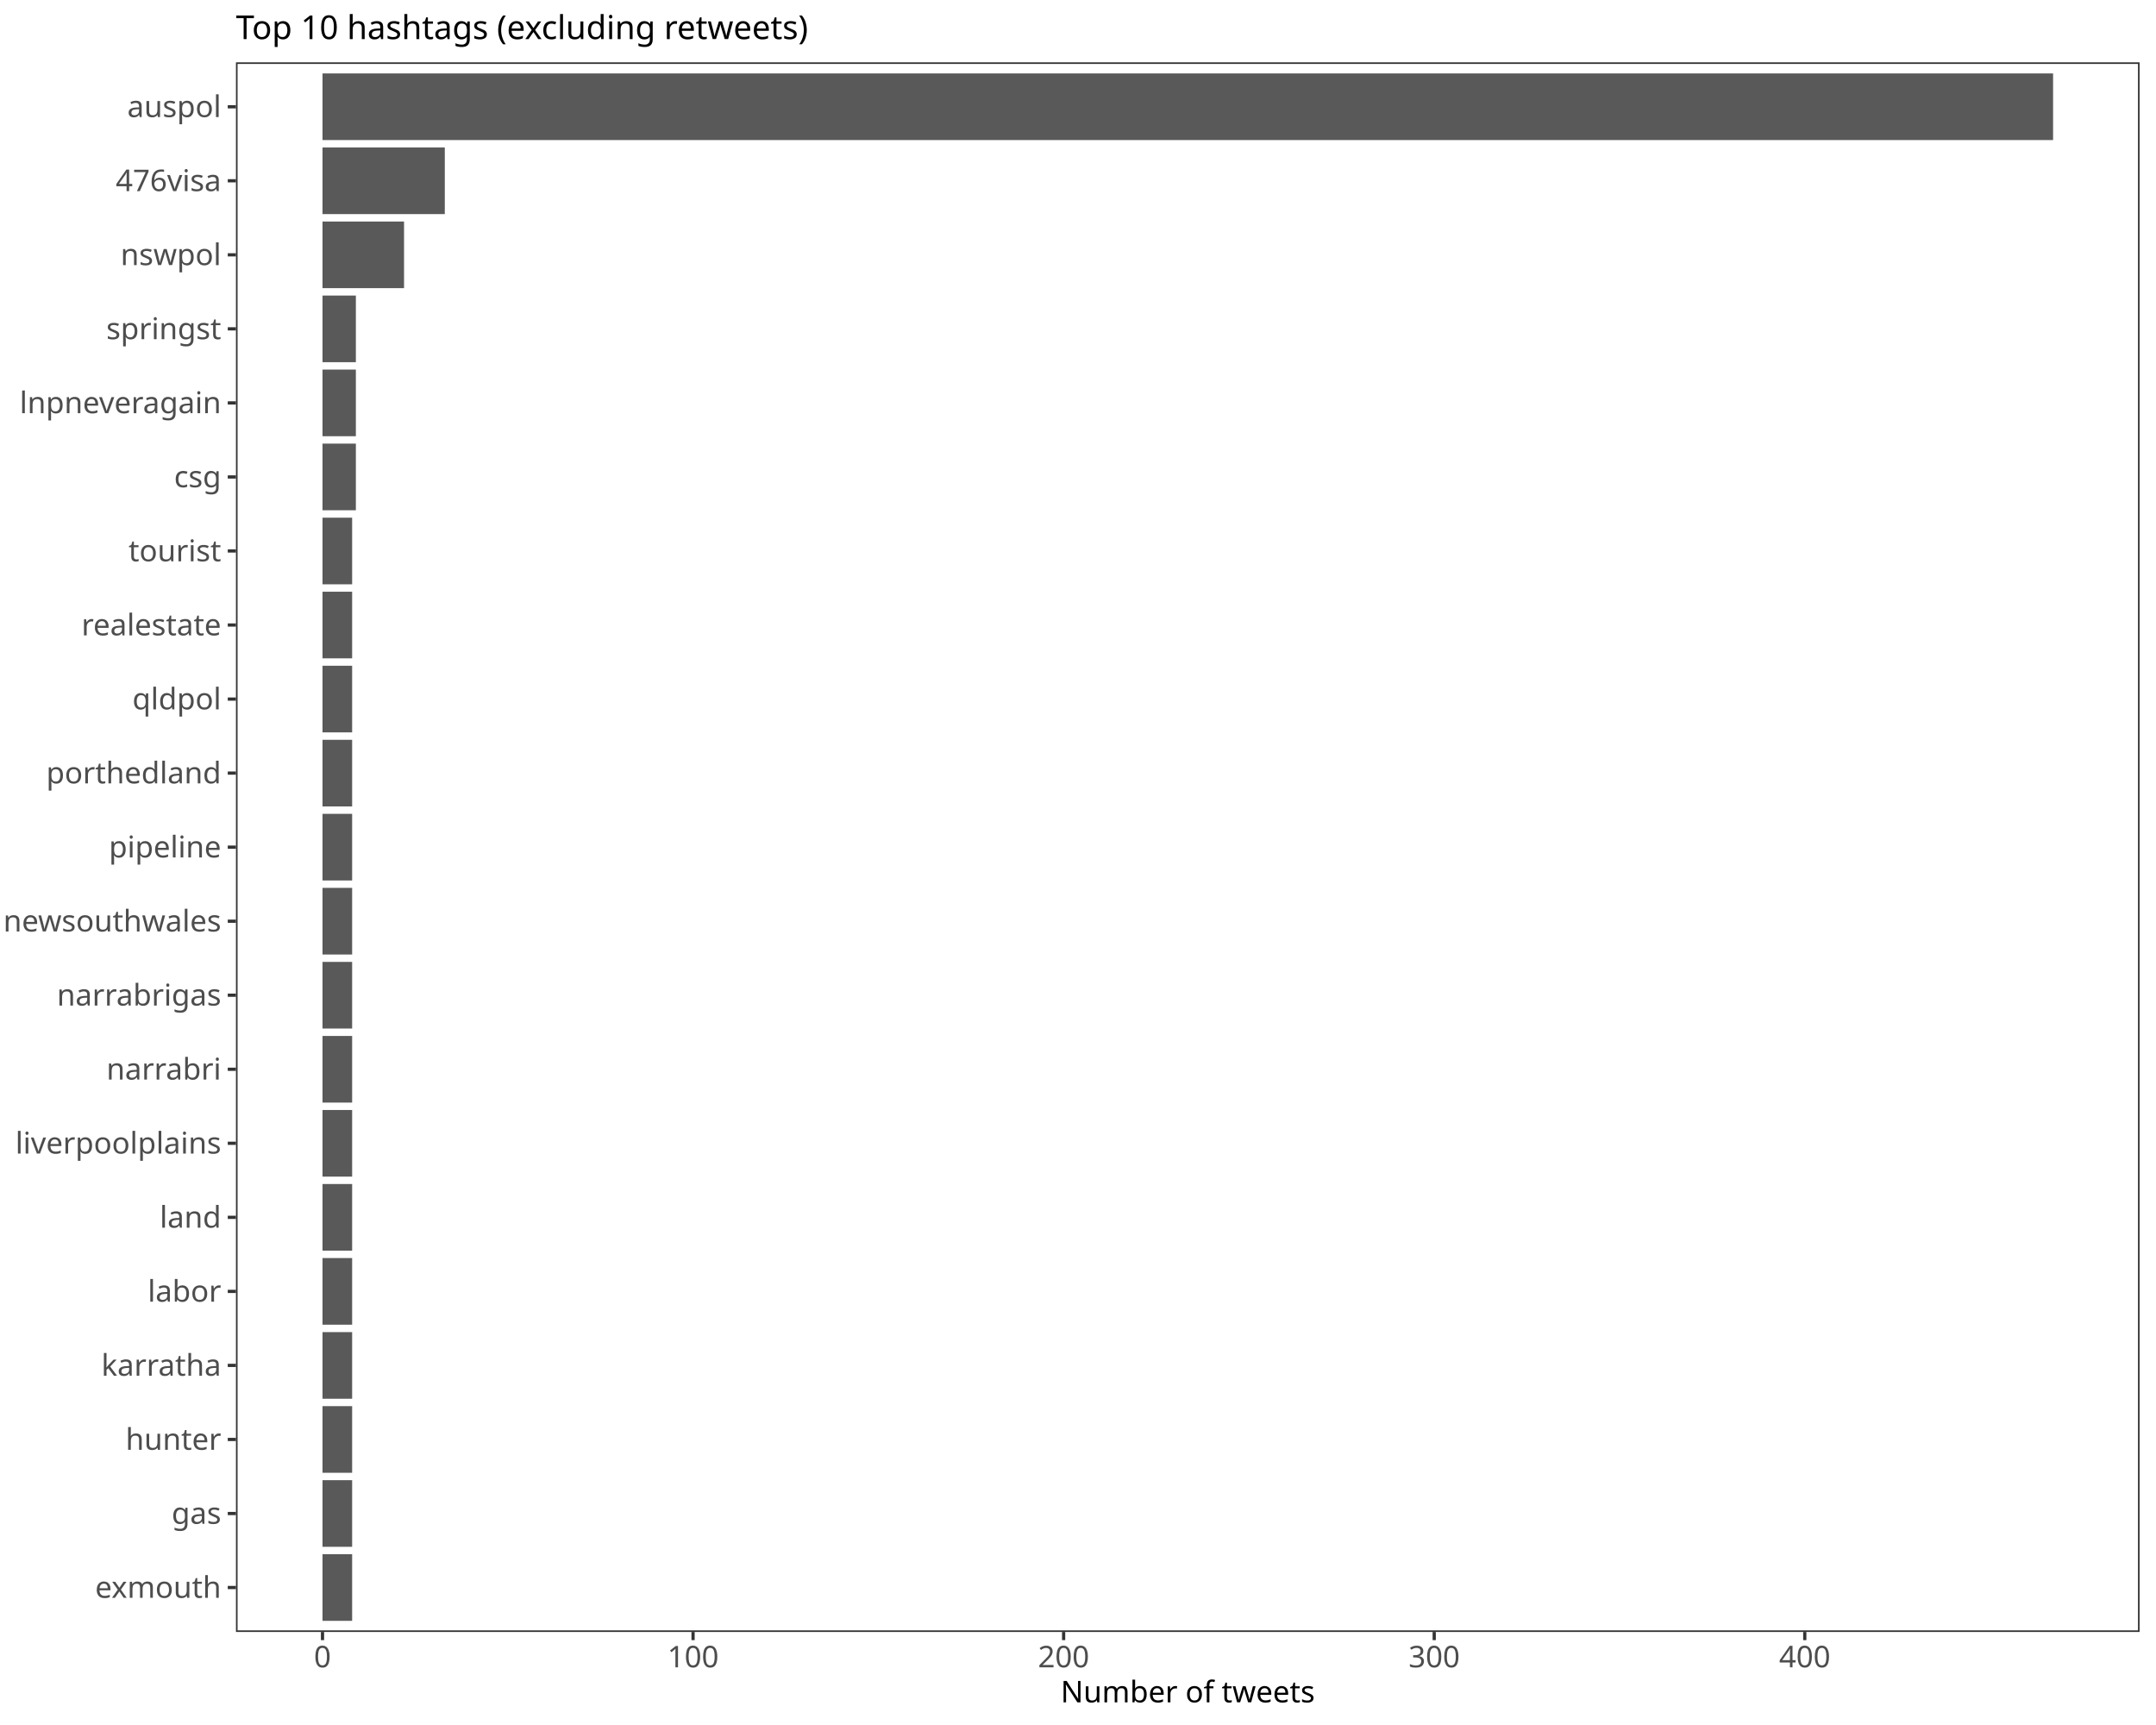
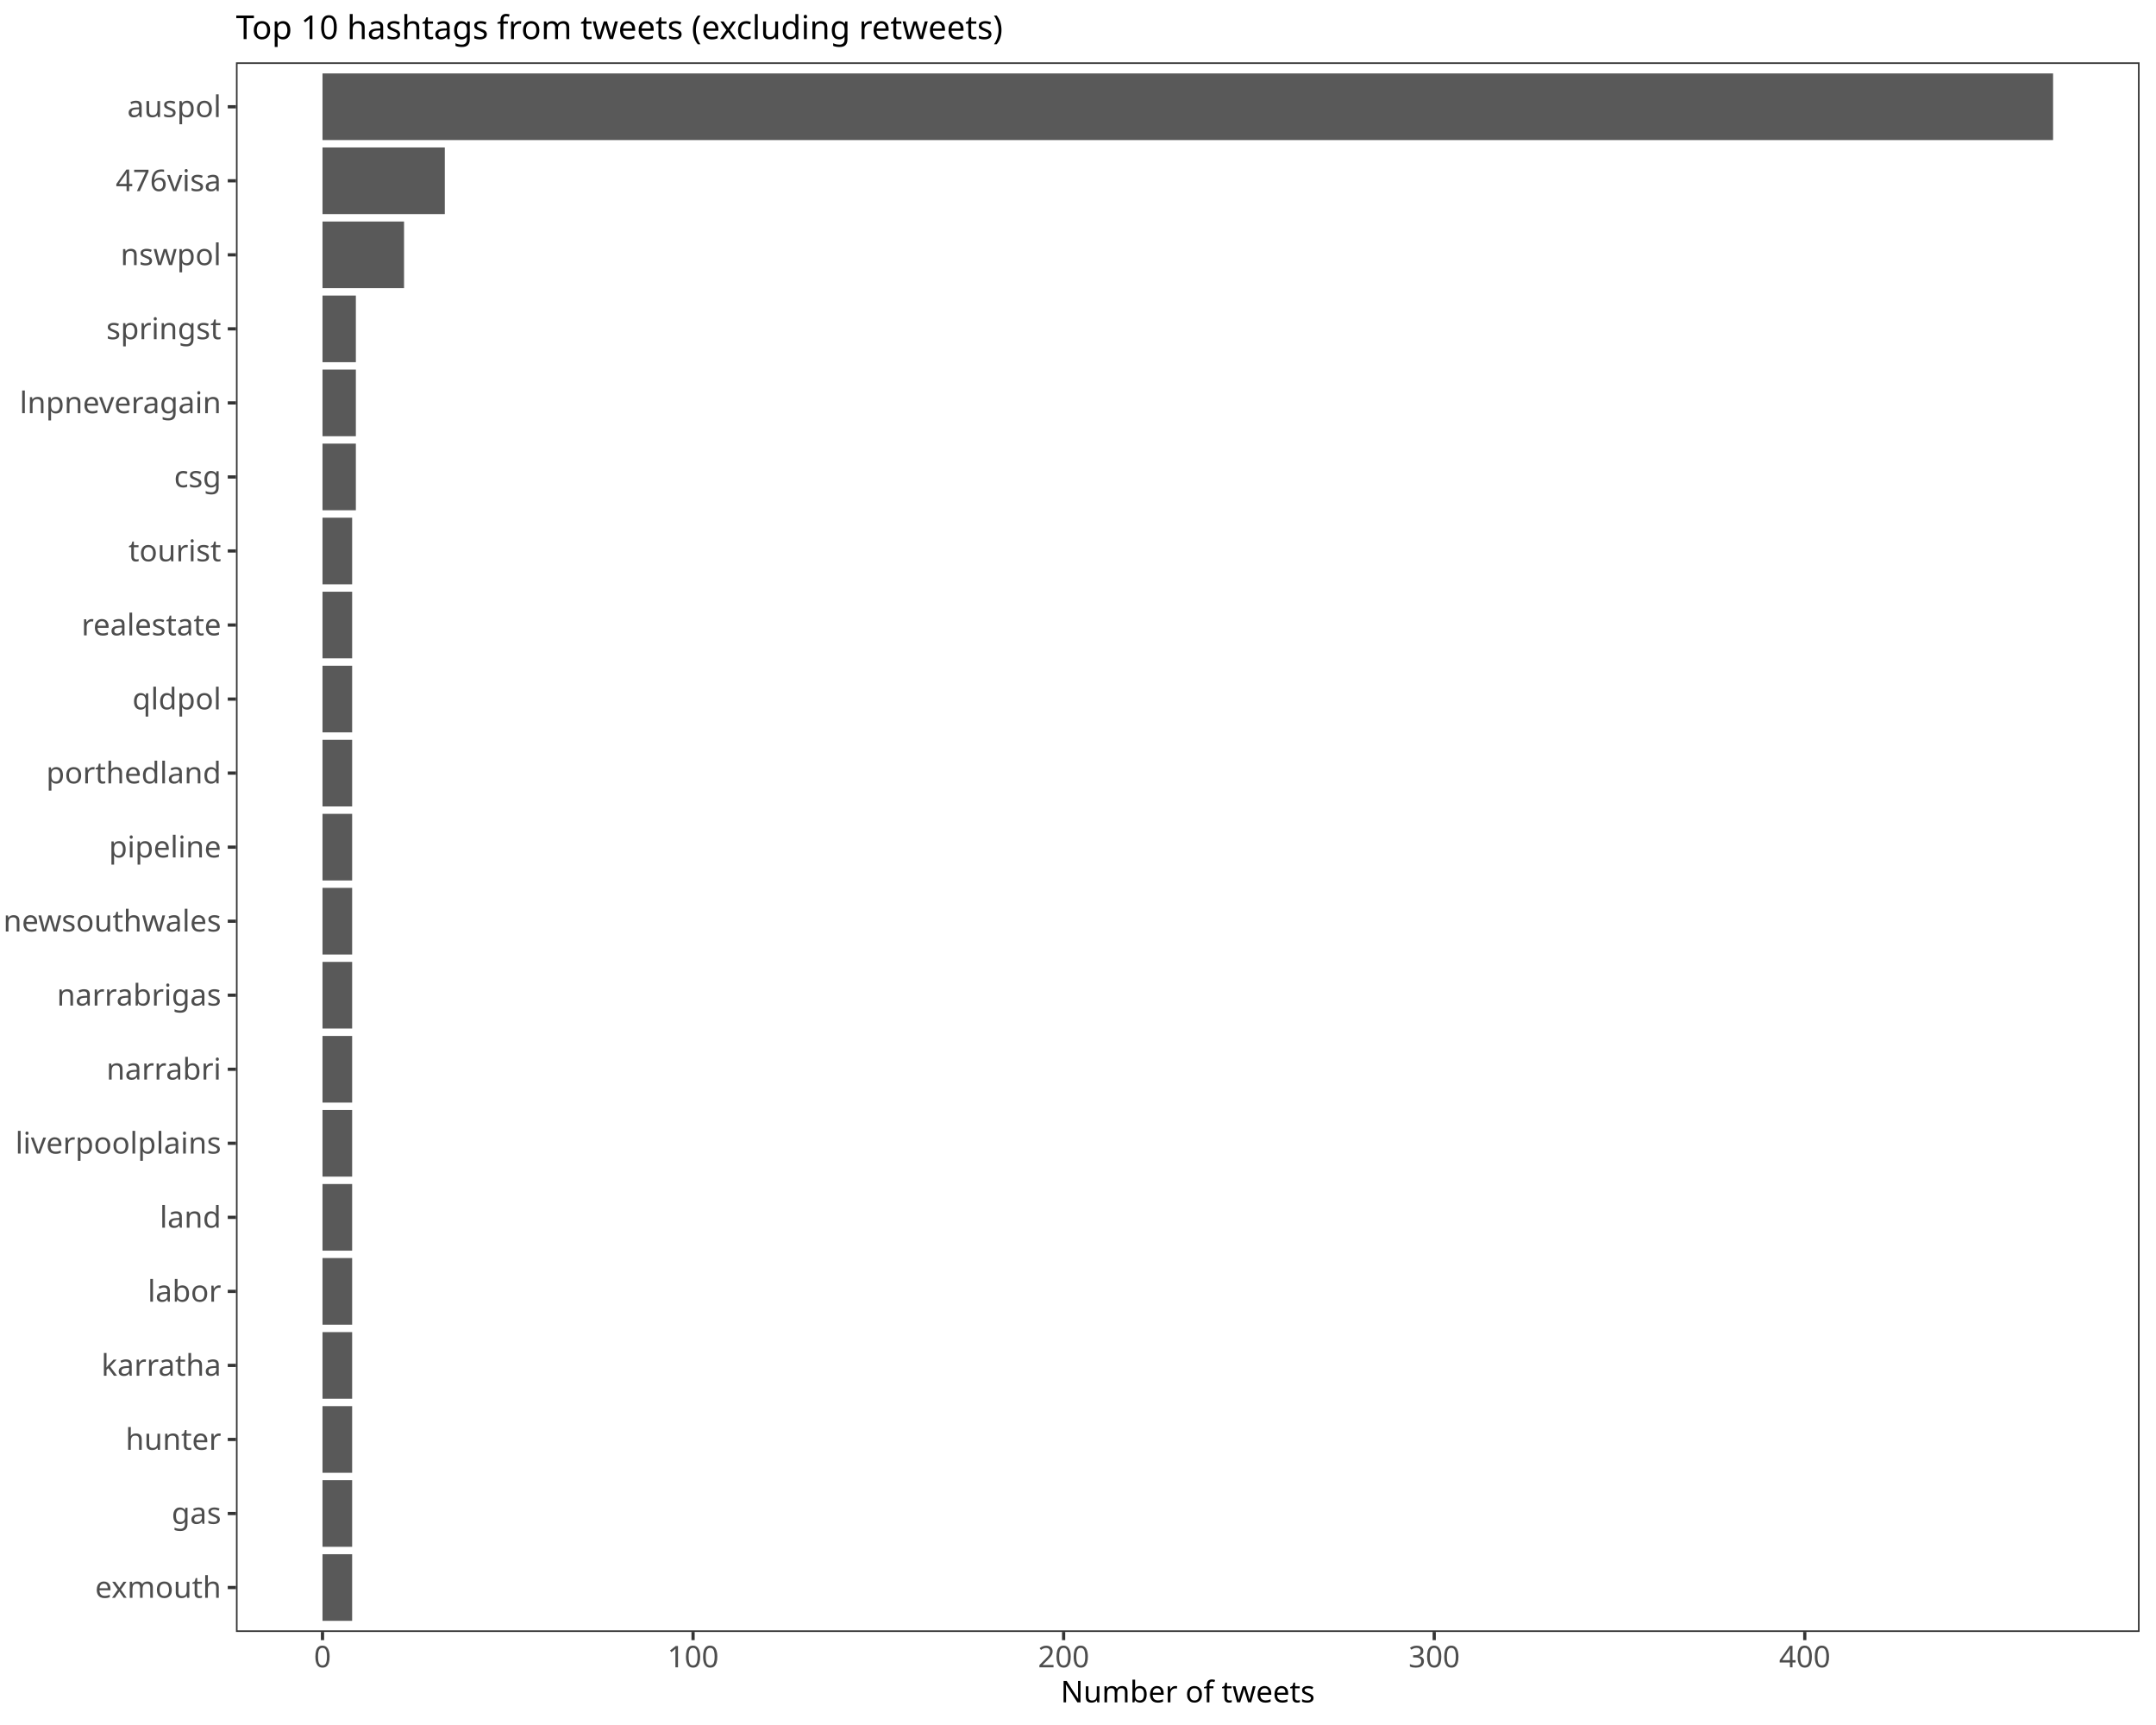
<svg xmlns="http://www.w3.org/2000/svg" class="svglite" data-engine-version="2.0" width="720.00pt" height="576.00pt" viewBox="0 0 720.00 576.00">
  <defs>
    <style type="text/css">
    .svglite line, .svglite polyline, .svglite polygon, .svglite path, .svglite rect, .svglite circle {
      fill: none;
      stroke: #000000;
      stroke-linecap: round;
      stroke-linejoin: round;
      stroke-miterlimit: 10.00;
    }
  </style>
  </defs>
  <rect width="100%" height="100%" style="stroke: none; fill: #FFFFFF;" />
  <defs>
    <clipPath id="cpMC4wMHw3MjAuMDB8MC4wMHw1NzYuMDA=">
      <rect x="0.00" y="0.00" width="720.00" height="576.00" />
    </clipPath>
  </defs>
  <g clip-path="url(#cpMC4wMHw3MjAuMDB8MC4wMHw1NzYuMDA=)">
    <rect x="0.00" y="0.00" width="720.00" height="576.00" style="stroke-width: 1.07; stroke: #FFFFFF; fill: #FFFFFF;" />
  </g>
  <defs>
    <clipPath id="cpNzguODB8NzE0LjUyfDIwLjgxfDU0NC45Mw==">
      <rect x="78.80" y="20.81" width="635.72" height="524.12" />
    </clipPath>
  </defs>
  <g clip-path="url(#cpNzguODB8NzE0LjUyfDIwLjgxfDU0NC45Mw==)">
    <rect x="78.80" y="20.81" width="635.72" height="524.12" style="stroke-width: 1.07; stroke: none; fill: #FFFFFF;" />
    <rect x="107.70" y="24.52" width="577.93" height="22.25" style="stroke-width: 1.07; stroke: none; stroke-linecap: butt; stroke-linejoin: miter; fill: #595959;" />
    <rect x="107.70" y="49.24" width="40.84" height="22.25" style="stroke-width: 1.07; stroke: none; stroke-linecap: butt; stroke-linejoin: miter; fill: #595959;" />
    <rect x="107.70" y="73.97" width="27.23" height="22.25" style="stroke-width: 1.07; stroke: none; stroke-linecap: butt; stroke-linejoin: miter; fill: #595959;" />
    <rect x="107.70" y="148.13" width="11.14" height="22.25" style="stroke-width: 1.07; stroke: none; stroke-linecap: butt; stroke-linejoin: miter; fill: #595959;" />
    <rect x="107.70" y="123.41" width="11.14" height="22.25" style="stroke-width: 1.07; stroke: none; stroke-linecap: butt; stroke-linejoin: miter; fill: #595959;" />
    <rect x="107.70" y="98.69" width="11.14" height="22.25" style="stroke-width: 1.07; stroke: none; stroke-linecap: butt; stroke-linejoin: miter; fill: #595959;" />
    <rect x="107.70" y="518.97" width="9.90" height="22.25" style="stroke-width: 1.07; stroke: none; stroke-linecap: butt; stroke-linejoin: miter; fill: #595959;" />
    <rect x="107.70" y="494.25" width="9.90" height="22.25" style="stroke-width: 1.07; stroke: none; stroke-linecap: butt; stroke-linejoin: miter; fill: #595959;" />
    <rect x="107.70" y="469.53" width="9.90" height="22.25" style="stroke-width: 1.07; stroke: none; stroke-linecap: butt; stroke-linejoin: miter; fill: #595959;" />
    <rect x="107.70" y="444.81" width="9.90" height="22.25" style="stroke-width: 1.07; stroke: none; stroke-linecap: butt; stroke-linejoin: miter; fill: #595959;" />
    <rect x="107.70" y="420.08" width="9.90" height="22.25" style="stroke-width: 1.07; stroke: none; stroke-linecap: butt; stroke-linejoin: miter; fill: #595959;" />
    <rect x="107.70" y="395.36" width="9.90" height="22.25" style="stroke-width: 1.07; stroke: none; stroke-linecap: butt; stroke-linejoin: miter; fill: #595959;" />
    <rect x="107.70" y="370.64" width="9.90" height="22.25" style="stroke-width: 1.07; stroke: none; stroke-linecap: butt; stroke-linejoin: miter; fill: #595959;" />
    <rect x="107.70" y="345.92" width="9.90" height="22.25" style="stroke-width: 1.07; stroke: none; stroke-linecap: butt; stroke-linejoin: miter; fill: #595959;" />
    <rect x="107.70" y="321.19" width="9.90" height="22.25" style="stroke-width: 1.07; stroke: none; stroke-linecap: butt; stroke-linejoin: miter; fill: #595959;" />
    <rect x="107.70" y="296.47" width="9.90" height="22.25" style="stroke-width: 1.07; stroke: none; stroke-linecap: butt; stroke-linejoin: miter; fill: #595959;" />
    <rect x="107.70" y="271.75" width="9.90" height="22.25" style="stroke-width: 1.07; stroke: none; stroke-linecap: butt; stroke-linejoin: miter; fill: #595959;" />
    <rect x="107.70" y="247.03" width="9.90" height="22.25" style="stroke-width: 1.07; stroke: none; stroke-linecap: butt; stroke-linejoin: miter; fill: #595959;" />
    <rect x="107.70" y="222.30" width="9.90" height="22.25" style="stroke-width: 1.07; stroke: none; stroke-linecap: butt; stroke-linejoin: miter; fill: #595959;" />
    <rect x="107.70" y="197.58" width="9.90" height="22.25" style="stroke-width: 1.07; stroke: none; stroke-linecap: butt; stroke-linejoin: miter; fill: #595959;" />
    <rect x="107.70" y="172.86" width="9.90" height="22.25" style="stroke-width: 1.07; stroke: none; stroke-linecap: butt; stroke-linejoin: miter; fill: #595959;" />
    <rect x="78.80" y="20.81" width="635.72" height="524.12" style="stroke-width: 1.07; stroke: #333333;" />
  </g>
  <g clip-path="url(#cpMC4wMHw3MjAuMDB8MC4wMHw1NzYuMDA=)">
    <text x="73.87" y="533.54" text-anchor="end" style="font-size: 10.00px; fill: #4D4D4D; font-family: sans;" textLength="38.36px" lengthAdjust="spacingAndGlyphs">exmouth</text>
    <text x="73.87" y="508.82" text-anchor="end" style="font-size: 10.00px; fill: #4D4D4D; font-family: sans;" textLength="16.13px" lengthAdjust="spacingAndGlyphs">gas</text>
    <text x="73.87" y="484.10" text-anchor="end" style="font-size: 10.00px; fill: #4D4D4D; font-family: sans;" textLength="28.36px" lengthAdjust="spacingAndGlyphs">hunter</text>
    <text x="73.87" y="459.37" text-anchor="end" style="font-size: 10.00px; fill: #4D4D4D; font-family: sans;" textLength="36.69px" lengthAdjust="spacingAndGlyphs">karratha</text>
    <text x="73.87" y="434.65" text-anchor="end" style="font-size: 10.00px; fill: #4D4D4D; font-family: sans;" textLength="22.24px" lengthAdjust="spacingAndGlyphs">labor</text>
    <text x="73.87" y="409.93" text-anchor="end" style="font-size: 10.00px; fill: #4D4D4D; font-family: sans;" textLength="18.91px" lengthAdjust="spacingAndGlyphs">land</text>
    <text x="73.87" y="385.20" text-anchor="end" style="font-size: 10.00px; fill: #4D4D4D; font-family: sans;" textLength="63.37px" lengthAdjust="spacingAndGlyphs">liverpoolplains</text>
    <text x="73.87" y="360.48" text-anchor="end" style="font-size: 10.00px; fill: #4D4D4D; font-family: sans;" textLength="34.46px" lengthAdjust="spacingAndGlyphs">narrabri</text>
    <text x="73.87" y="335.76" text-anchor="end" style="font-size: 10.00px; fill: #4D4D4D; font-family: sans;" textLength="50.59px" lengthAdjust="spacingAndGlyphs">narrabrigas</text>
    <text x="73.87" y="311.04" text-anchor="end" style="font-size: 10.00px; fill: #4D4D4D; font-family: sans;" textLength="68.39px" lengthAdjust="spacingAndGlyphs">newsouthwales</text>
    <text x="73.87" y="286.31" text-anchor="end" style="font-size: 10.00px; fill: #4D4D4D; font-family: sans;" textLength="34.47px" lengthAdjust="spacingAndGlyphs">pipeline</text>
    <text x="73.87" y="261.59" text-anchor="end" style="font-size: 10.00px; fill: #4D4D4D; font-family: sans;" textLength="52.82px" lengthAdjust="spacingAndGlyphs">porthedland</text>
    <text x="73.87" y="236.87" text-anchor="end" style="font-size: 10.00px; fill: #4D4D4D; font-family: sans;" textLength="26.69px" lengthAdjust="spacingAndGlyphs">qldpol</text>
    <text x="73.87" y="212.15" text-anchor="end" style="font-size: 10.00px; fill: #4D4D4D; font-family: sans;" textLength="43.92px" lengthAdjust="spacingAndGlyphs">realestate</text>
    <text x="73.87" y="187.42" text-anchor="end" style="font-size: 10.00px; fill: #4D4D4D; font-family: sans;" textLength="27.23px" lengthAdjust="spacingAndGlyphs">tourist</text>
    <text x="73.87" y="162.70" text-anchor="end" style="font-size: 10.00px; fill: #4D4D4D; font-family: sans;" textLength="15.57px" lengthAdjust="spacingAndGlyphs">csg</text>
    <text x="73.87" y="137.98" text-anchor="end" style="font-size: 10.00px; fill: #4D4D4D; font-family: sans;" textLength="62.83px" lengthAdjust="spacingAndGlyphs">lnpneveragain</text>
    <text x="73.87" y="113.26" text-anchor="end" style="font-size: 10.00px; fill: #4D4D4D; font-family: sans;" textLength="35.02px" lengthAdjust="spacingAndGlyphs">springst</text>
    <text x="73.87" y="88.53" text-anchor="end" style="font-size: 10.00px; fill: #4D4D4D; font-family: sans;" textLength="31.13px" lengthAdjust="spacingAndGlyphs">nswpol</text>
    <text x="73.87" y="63.81" text-anchor="end" style="font-size: 10.00px; fill: #4D4D4D; font-family: sans;" textLength="34.48px" lengthAdjust="spacingAndGlyphs">476visa</text>
    <text x="73.87" y="39.09" text-anchor="end" style="font-size: 10.00px; fill: #4D4D4D; font-family: sans;" textLength="29.47px" lengthAdjust="spacingAndGlyphs">auspol</text>
    <polyline points="76.06,530.10 78.80,530.10 " style="stroke-width: 1.07; stroke: #333333; stroke-linecap: butt;" />
    <polyline points="76.06,505.38 78.80,505.38 " style="stroke-width: 1.07; stroke: #333333; stroke-linecap: butt;" />
    <polyline points="76.06,480.65 78.80,480.65 " style="stroke-width: 1.07; stroke: #333333; stroke-linecap: butt;" />
    <polyline points="76.06,455.93 78.80,455.93 " style="stroke-width: 1.07; stroke: #333333; stroke-linecap: butt;" />
    <polyline points="76.06,431.21 78.80,431.21 " style="stroke-width: 1.07; stroke: #333333; stroke-linecap: butt;" />
    <polyline points="76.06,406.49 78.80,406.49 " style="stroke-width: 1.07; stroke: #333333; stroke-linecap: butt;" />
    <polyline points="76.06,381.76 78.80,381.76 " style="stroke-width: 1.07; stroke: #333333; stroke-linecap: butt;" />
    <polyline points="76.06,357.04 78.80,357.04 " style="stroke-width: 1.07; stroke: #333333; stroke-linecap: butt;" />
    <polyline points="76.06,332.32 78.80,332.32 " style="stroke-width: 1.07; stroke: #333333; stroke-linecap: butt;" />
    <polyline points="76.06,307.60 78.80,307.60 " style="stroke-width: 1.07; stroke: #333333; stroke-linecap: butt;" />
    <polyline points="76.06,282.87 78.80,282.87 " style="stroke-width: 1.07; stroke: #333333; stroke-linecap: butt;" />
    <polyline points="76.06,258.15 78.80,258.15 " style="stroke-width: 1.07; stroke: #333333; stroke-linecap: butt;" />
    <polyline points="76.06,233.43 78.80,233.43 " style="stroke-width: 1.07; stroke: #333333; stroke-linecap: butt;" />
    <polyline points="76.06,208.70 78.80,208.70 " style="stroke-width: 1.07; stroke: #333333; stroke-linecap: butt;" />
    <polyline points="76.06,183.98 78.80,183.98 " style="stroke-width: 1.07; stroke: #333333; stroke-linecap: butt;" />
    <polyline points="76.06,159.26 78.80,159.26 " style="stroke-width: 1.07; stroke: #333333; stroke-linecap: butt;" />
    <polyline points="76.06,134.54 78.80,134.54 " style="stroke-width: 1.07; stroke: #333333; stroke-linecap: butt;" />
    <polyline points="76.06,109.81 78.80,109.81 " style="stroke-width: 1.07; stroke: #333333; stroke-linecap: butt;" />
    <polyline points="76.06,85.09 78.80,85.09 " style="stroke-width: 1.07; stroke: #333333; stroke-linecap: butt;" />
    <polyline points="76.06,60.37 78.80,60.37 " style="stroke-width: 1.07; stroke: #333333; stroke-linecap: butt;" />
    <polyline points="76.06,35.65 78.80,35.65 " style="stroke-width: 1.07; stroke: #333333; stroke-linecap: butt;" />
    <polyline points="107.70,547.67 107.70,544.93 " style="stroke-width: 1.07; stroke: #333333; stroke-linecap: butt;" />
    <polyline points="231.45,547.67 231.45,544.93 " style="stroke-width: 1.07; stroke: #333333; stroke-linecap: butt;" />
    <polyline points="355.20,547.67 355.20,544.93 " style="stroke-width: 1.07; stroke: #333333; stroke-linecap: butt;" />
    <polyline points="478.96,547.67 478.96,544.93 " style="stroke-width: 1.07; stroke: #333333; stroke-linecap: butt;" />
    <polyline points="602.71,547.67 602.71,544.93 " style="stroke-width: 1.07; stroke: #333333; stroke-linecap: butt;" />
    <text x="107.70" y="556.75" text-anchor="middle" style="font-size: 10.00px; fill: #4D4D4D; font-family: sans;" textLength="5.56px" lengthAdjust="spacingAndGlyphs">0</text>
    <text x="231.45" y="556.75" text-anchor="middle" style="font-size: 10.00px; fill: #4D4D4D; font-family: sans;" textLength="16.69px" lengthAdjust="spacingAndGlyphs">100</text>
    <text x="355.20" y="556.75" text-anchor="middle" style="font-size: 10.00px; fill: #4D4D4D; font-family: sans;" textLength="16.69px" lengthAdjust="spacingAndGlyphs">200</text>
    <text x="478.96" y="556.75" text-anchor="middle" style="font-size: 10.00px; fill: #4D4D4D; font-family: sans;" textLength="16.69px" lengthAdjust="spacingAndGlyphs">300</text>
    <text x="602.71" y="556.75" text-anchor="middle" style="font-size: 10.00px; fill: #4D4D4D; font-family: sans;" textLength="16.69px" lengthAdjust="spacingAndGlyphs">400</text>
    <text x="396.66" y="568.44" text-anchor="middle" style="font-size: 10.00px; font-family: sans;" textLength="78.38px" lengthAdjust="spacingAndGlyphs">Number of tweets</text>
-     <text x="78.80" y="13.05" style="font-size: 11.00px; font-family: sans;" textLength="183.46px" lengthAdjust="spacingAndGlyphs">Top 10 hashtags (excluding retweets)</text>
+     <text x="78.80" y="13.05" style="font-size: 11.00px; font-family: sans;" textLength="243.37px" lengthAdjust="spacingAndGlyphs">Top 10 hashtags from tweets (excluding retweets)</text>
  </g>
</svg>
